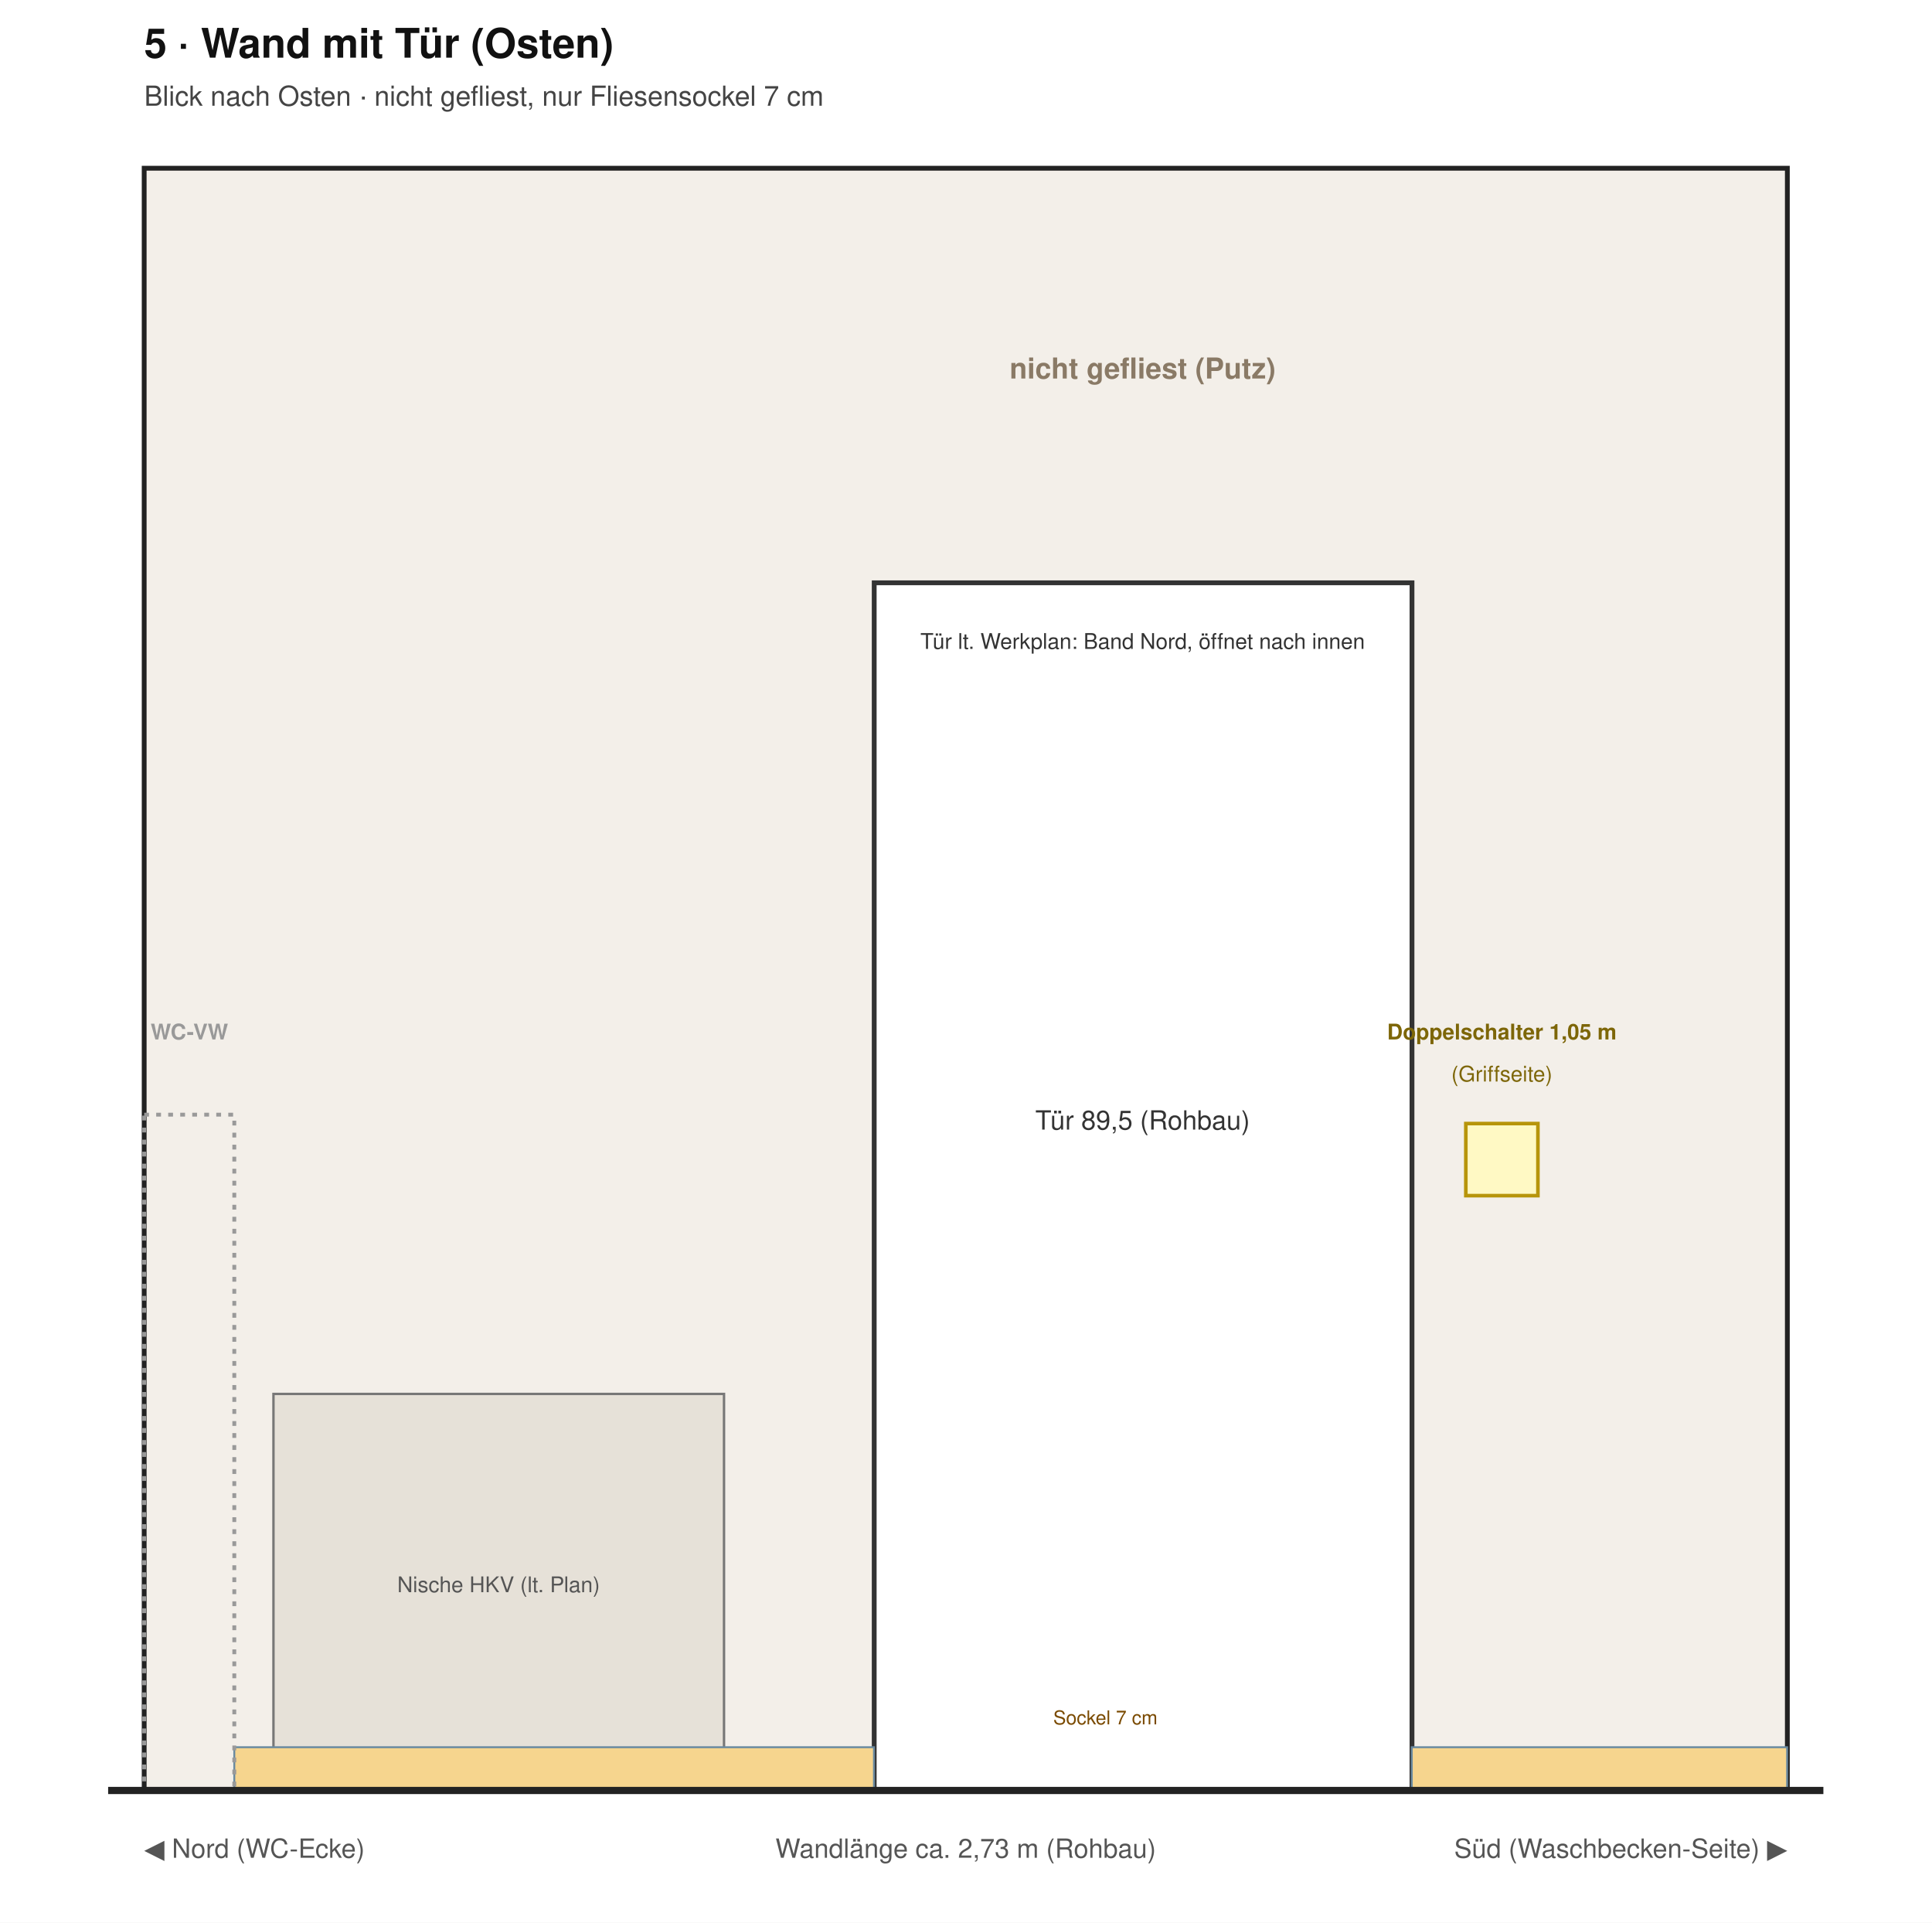
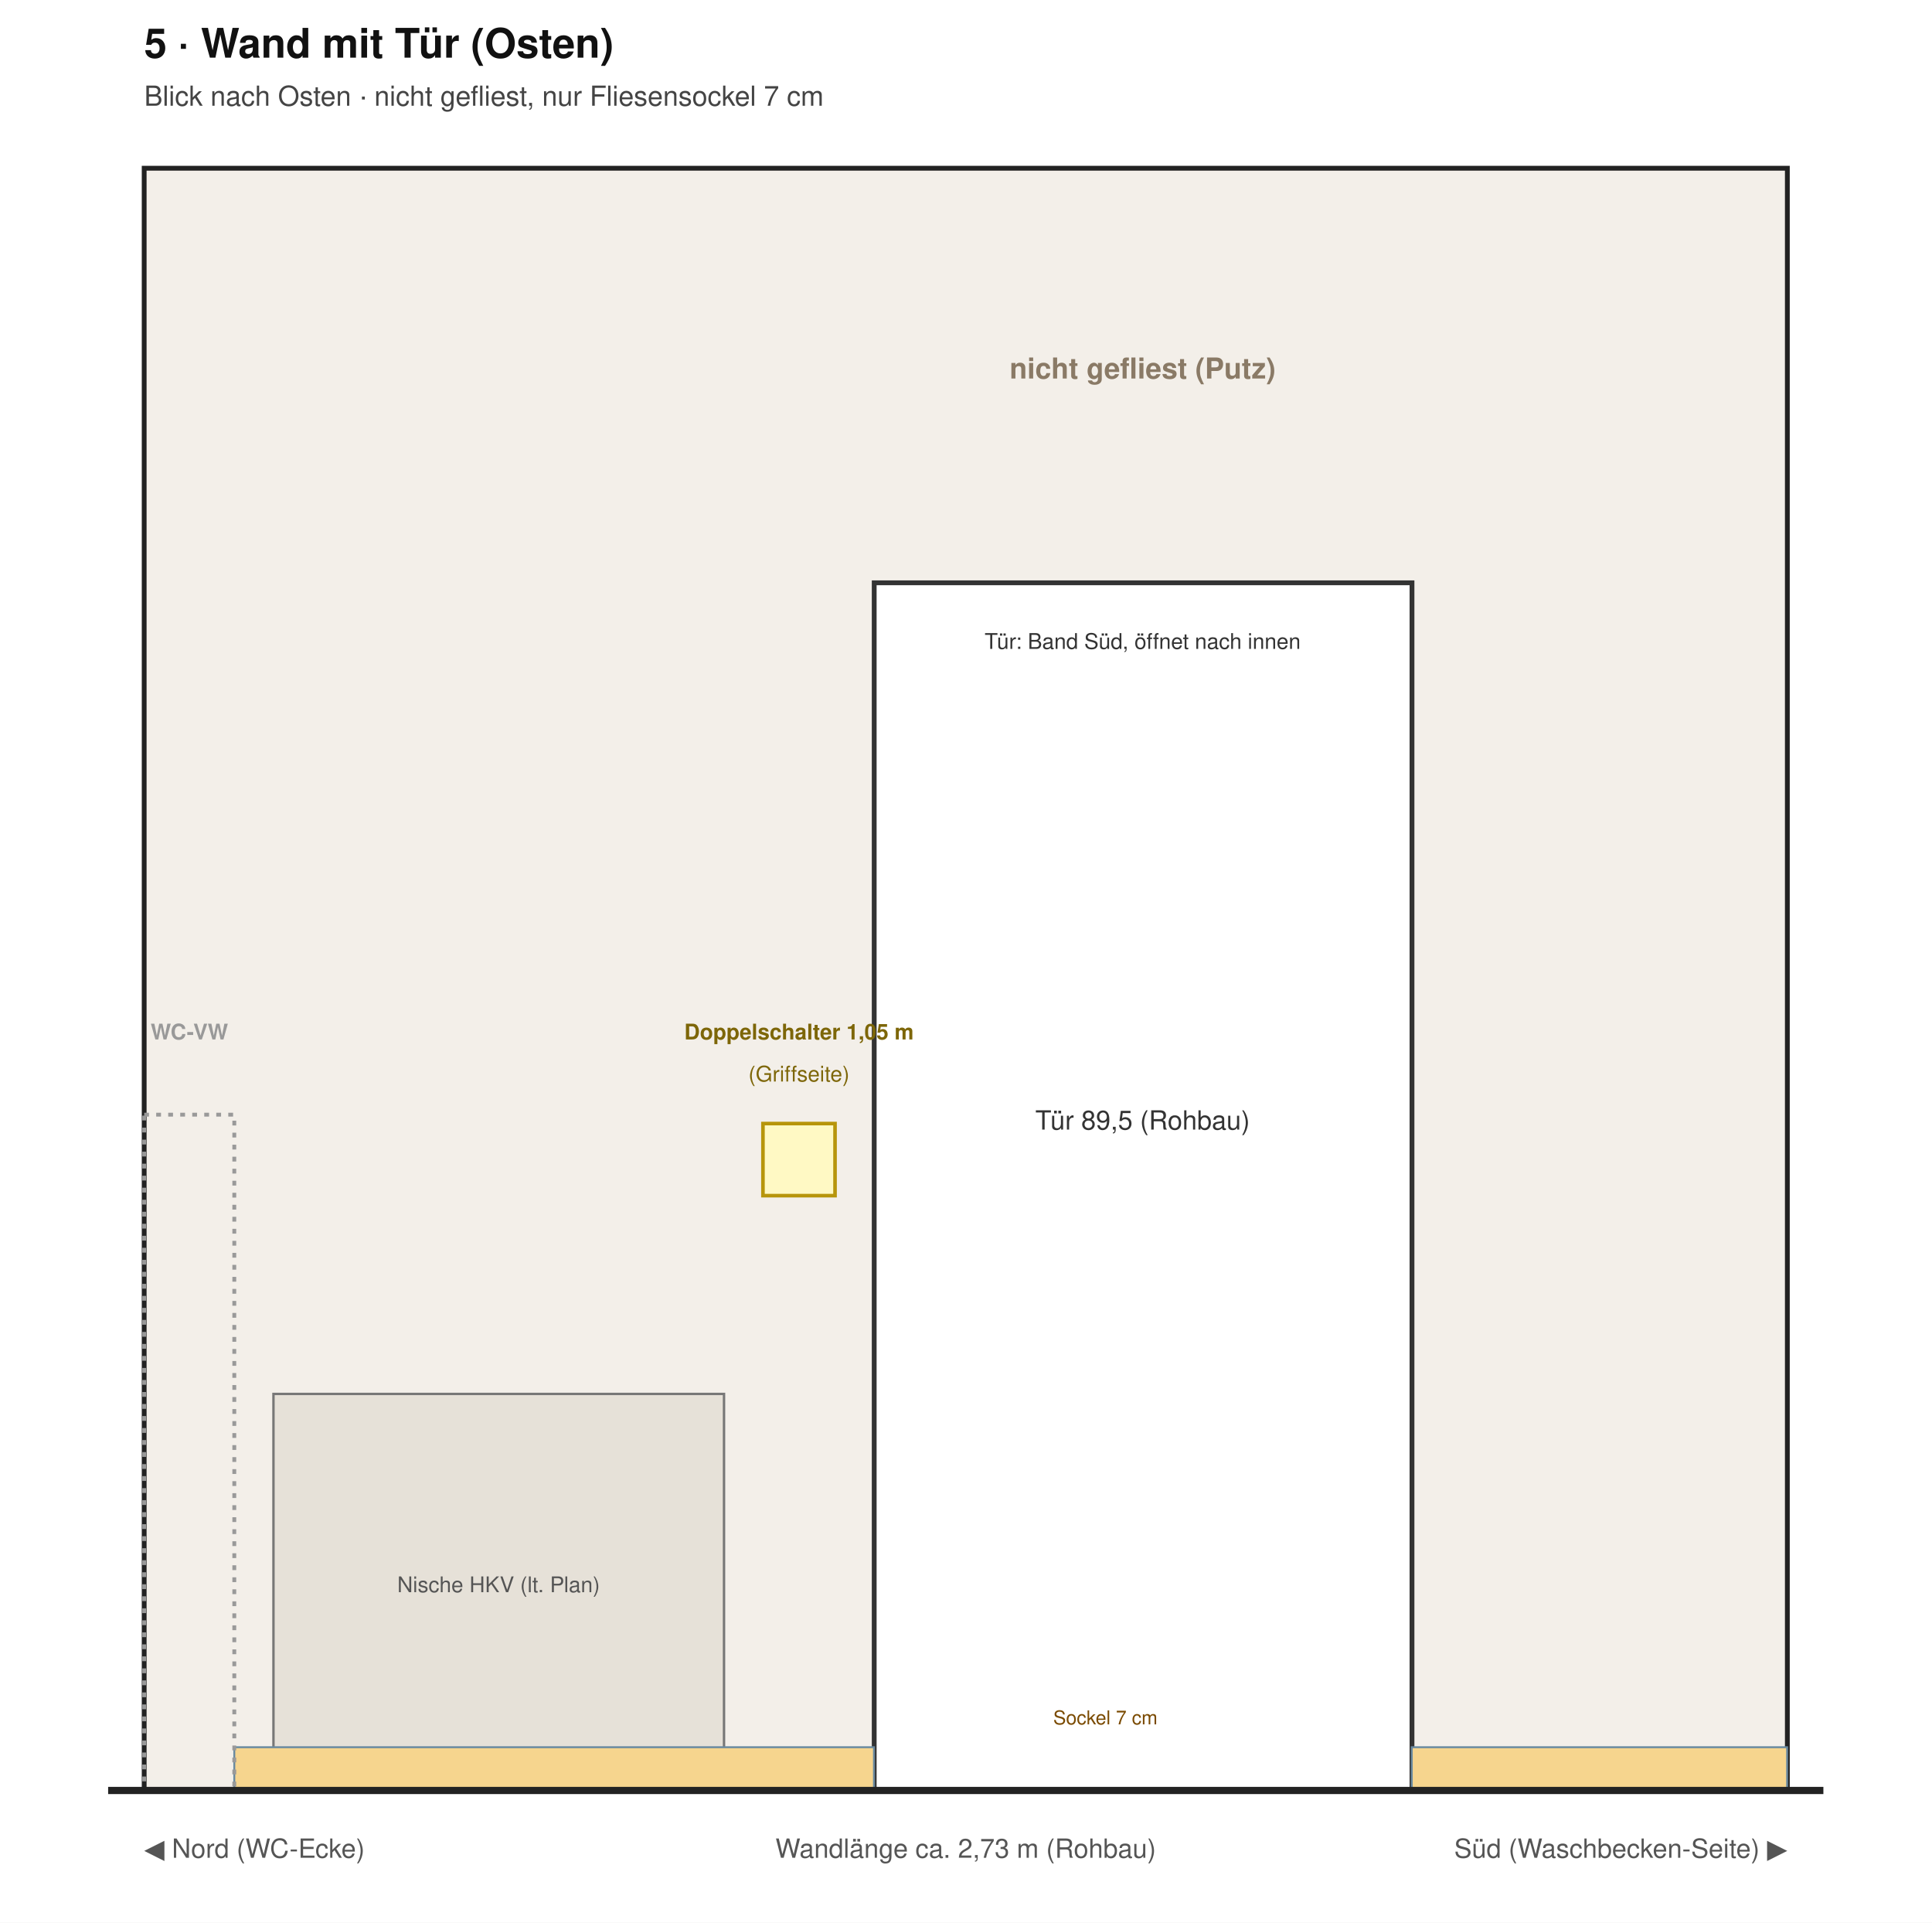
<svg xmlns="http://www.w3.org/2000/svg" width="804" height="800" viewBox="0 0 804 800" font-family="Helvetica, Arial, sans-serif">
  <defs>
    <marker id="arr" markerWidth="8" markerHeight="8" refX="6" refY="4" orient="auto">
      <path d="M0,0 L8,4 L0,8 Z" fill="#1a7f8e" />
    </marker>
    <marker id="arrw" markerWidth="8" markerHeight="8" refX="6" refY="4" orient="auto">
      <path d="M0,0 L8,4 L0,8 Z" fill="#fff" />
    </marker>
  </defs>
  <rect width="100%" height="100%" fill="white" />
  <g transform="translate(0,0)">
    <text x="60" y="24" font-size="17" font-weight="bold" fill="#111">5 · Wand mit Tür (Osten)</text>
    <text x="60" y="44" font-size="11.5" fill="#444">Blick nach Osten · nicht gefliest, nur Fliesensockel 7 cm</text>
    <rect x="60" y="70" width="683.8" height="675.0" fill="#f3efe9" stroke="#222" stroke-width="2" />
    <rect x="113.8" y="580.0" width="187.5" height="165.0" fill="#e6e1d8" stroke="#777" stroke-width="1" />
    <rect x="363.8" y="242.5" width="223.8" height="502.5" fill="#fff" stroke="#333" stroke-width="2" />
    <rect x="97.5" y="727.0" width="266.2" height="18.0" fill="#f6d58e" stroke="#6a8aa0" stroke-width="0.8" />
    <rect x="587.5" y="727.0" width="156.2" height="18.0" fill="#f6d58e" stroke="#6a8aa0" stroke-width="0.8" />
-     <rect x="610.0" y="467.5" width="30.0" height="30.0" fill="#fff9c4" stroke="#b7950b" stroke-width="1.5" />
+     <rect x="317.5" y="467.5" width="30.0" height="30.0" fill="#fff9c4" stroke="#b7950b" stroke-width="1.5" />
    <text x="207.5" y="662.5" font-size="9" text-anchor="middle" fill="#555" font-weight="normal">Nische HKV (lt. Plan)</text>
    <text x="475.5" y="470.0" font-size="11" text-anchor="middle" fill="#333" font-weight="normal">Tür 89,5 (Rohbau)</text>
    <rect x="60.0" y="463.8" width="37.5" height="281.2" fill="none" stroke="#999" stroke-width="1.6" stroke-dasharray="2 3" />
    <text x="78.8" y="432.5" font-size="9" text-anchor="middle" fill="#999" font-weight="bold">WC-VW</text>
    <text x="475.5" y="157.5" font-size="12" text-anchor="middle" fill="#8a7a66" font-weight="bold">nicht gefliest (Putz)</text>
-     <text x="625.0" y="432.5" font-size="9" text-anchor="middle" fill="#7d6608" font-weight="bold">Doppelschalter 1,05 m</text>
-     <text x="625.0" y="450.0" font-size="9" text-anchor="middle" fill="#7d6608" font-weight="normal">(Griffseite)</text>
-     <text x="475.5" y="270.0" font-size="9" text-anchor="middle" fill="#333" font-weight="normal">Tür lt. Werkplan: Band Nord, öffnet nach innen</text>
+     <text x="332.5" y="432.5" font-size="9" text-anchor="middle" fill="#7d6608" font-weight="bold">Doppelschalter 1,05 m</text>
+     <text x="332.5" y="450.0" font-size="9" text-anchor="middle" fill="#7d6608" font-weight="normal">(Griffseite)</text>
+     <text x="475.5" y="270.0" font-size="9" text-anchor="middle" fill="#333" font-weight="normal">Tür: Band Süd, öffnet nach innen</text>
    <text x="460.0" y="717.5" font-size="8" text-anchor="middle" fill="#7a4a00" font-weight="normal">Sockel 7 cm</text>
    <line x1="45" y1="745.0" x2="758.8" y2="745.0" stroke="#222" stroke-width="3" />
    <text x="60" y="773.0" font-size="11" fill="#555">◀ Nord (WC-Ecke)</text>
    <text x="743.8" y="773.0" font-size="11" fill="#555" text-anchor="end">Süd (Waschbecken-Seite) ▶</text>
    <text x="401.9" y="773.0" font-size="11" fill="#555" text-anchor="middle">Wandlänge ca. 2,73 m (Rohbau)</text>
  </g>
</svg>
